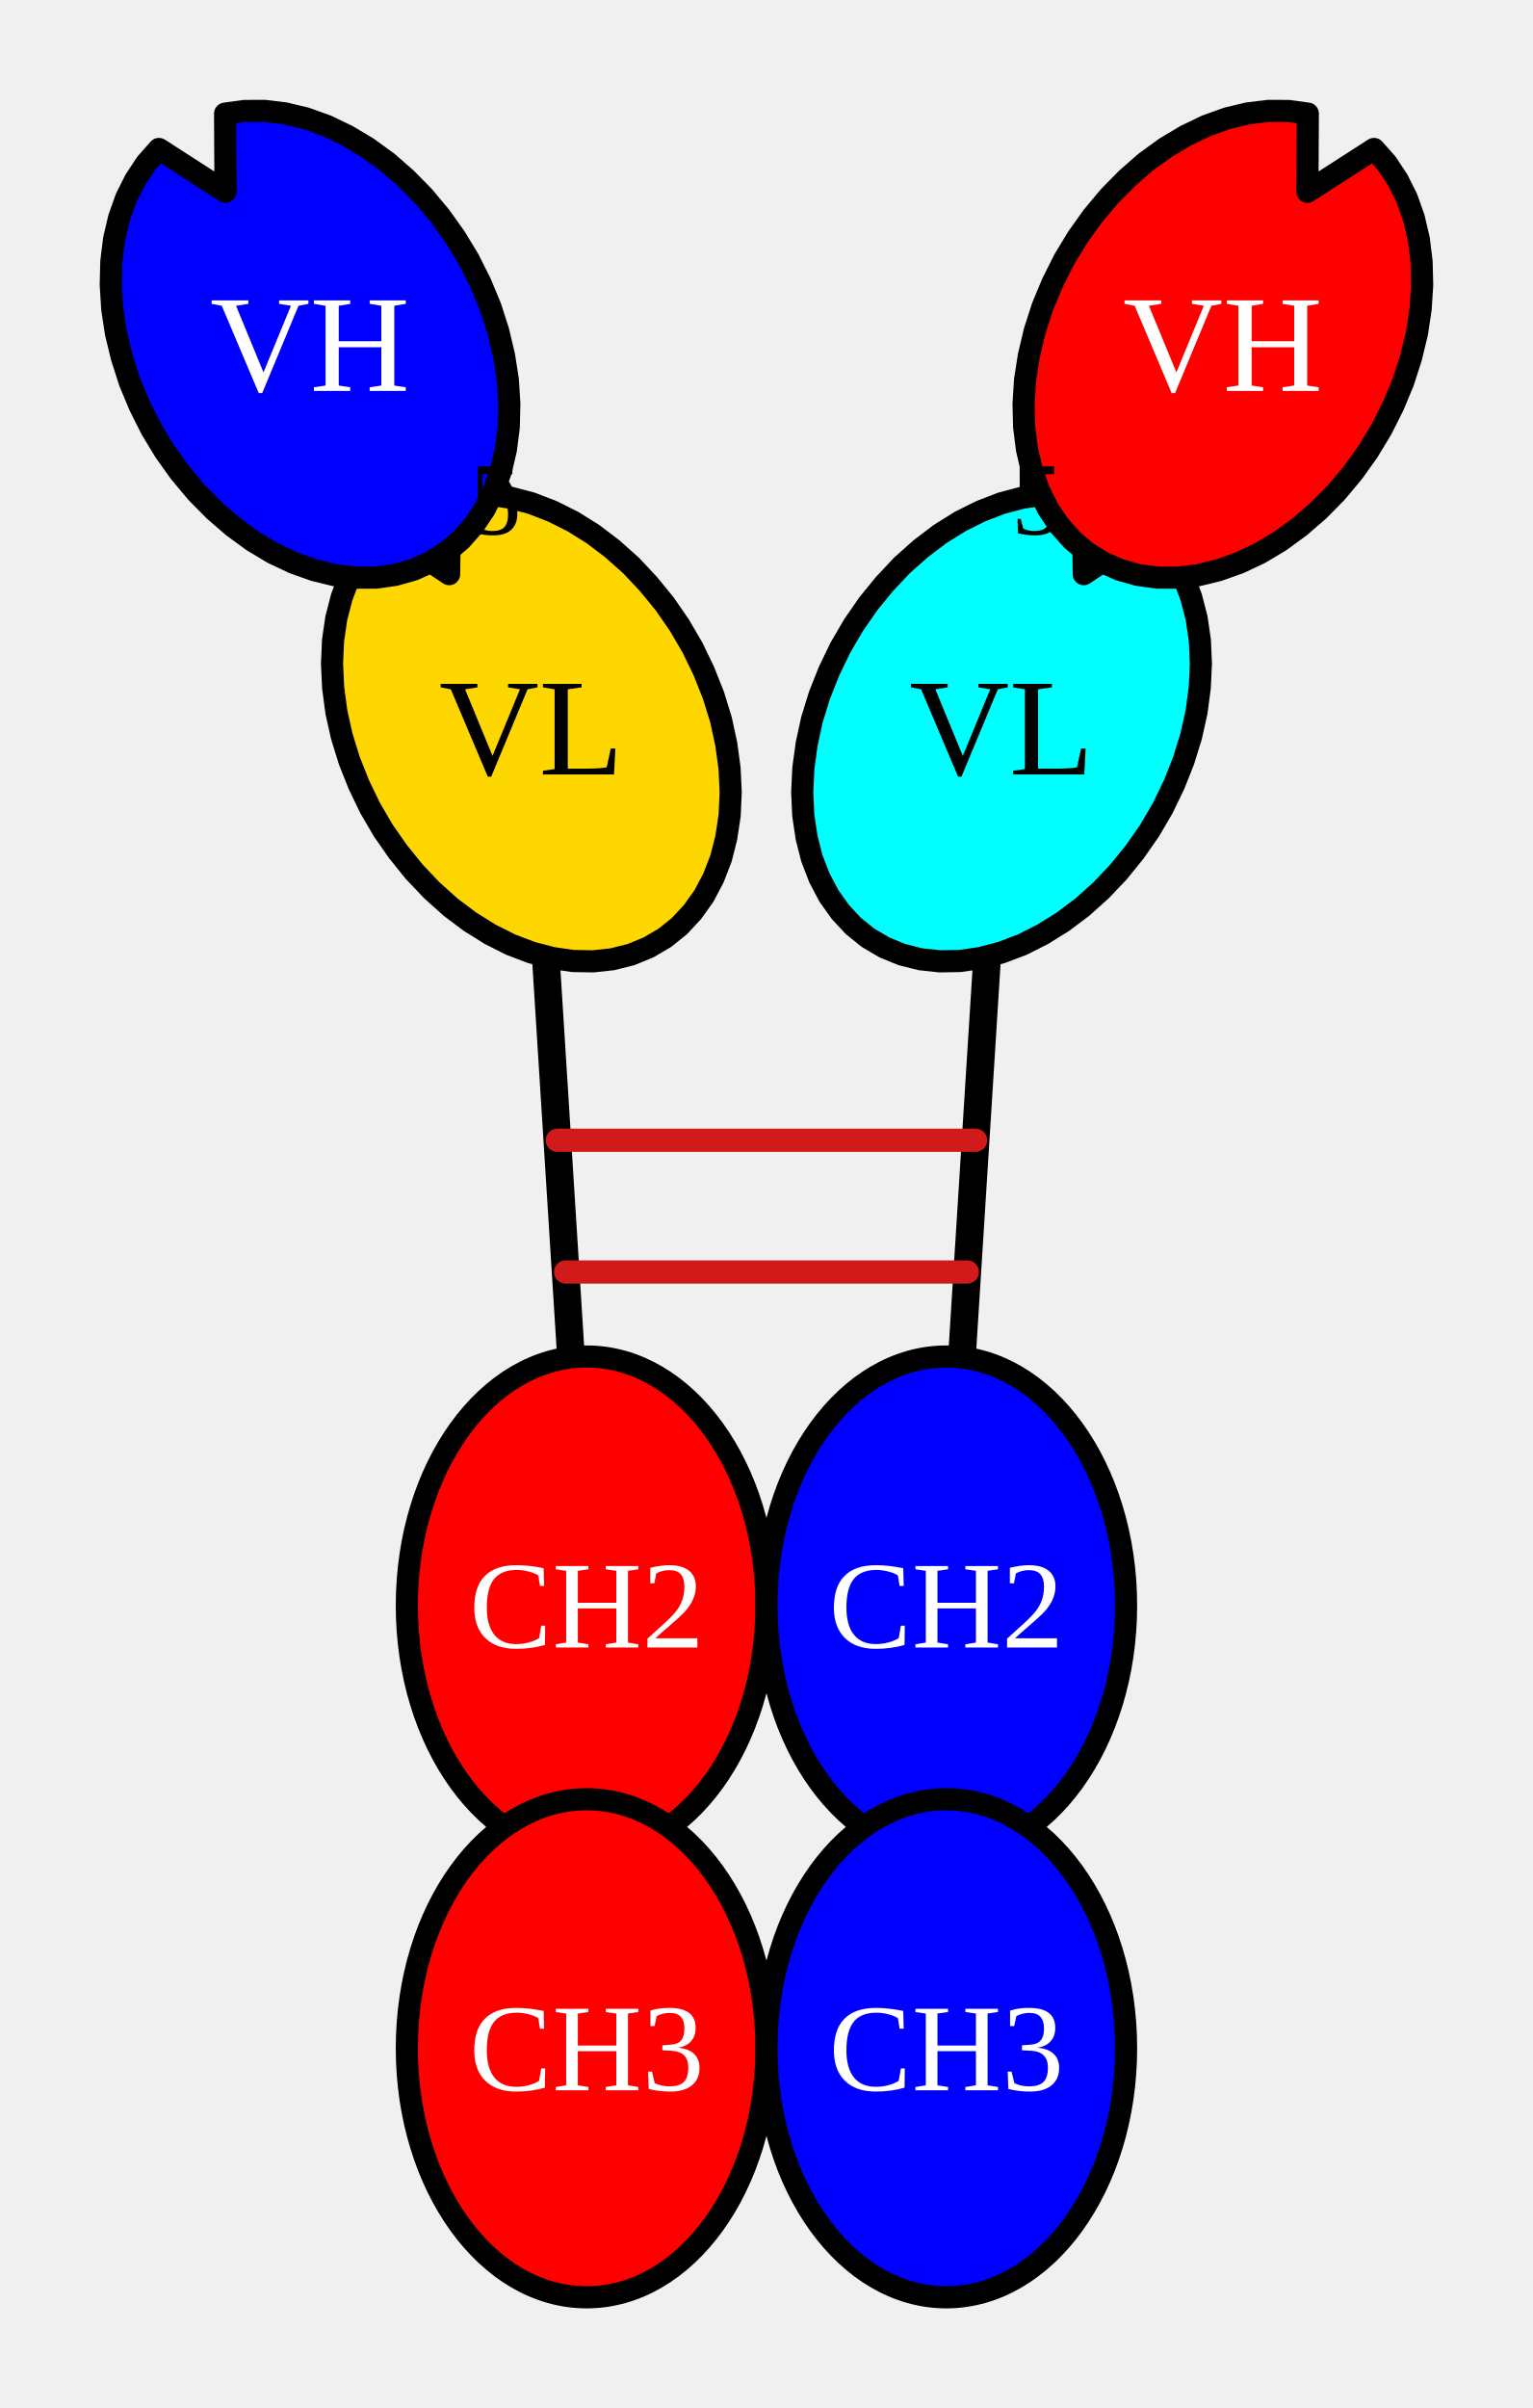
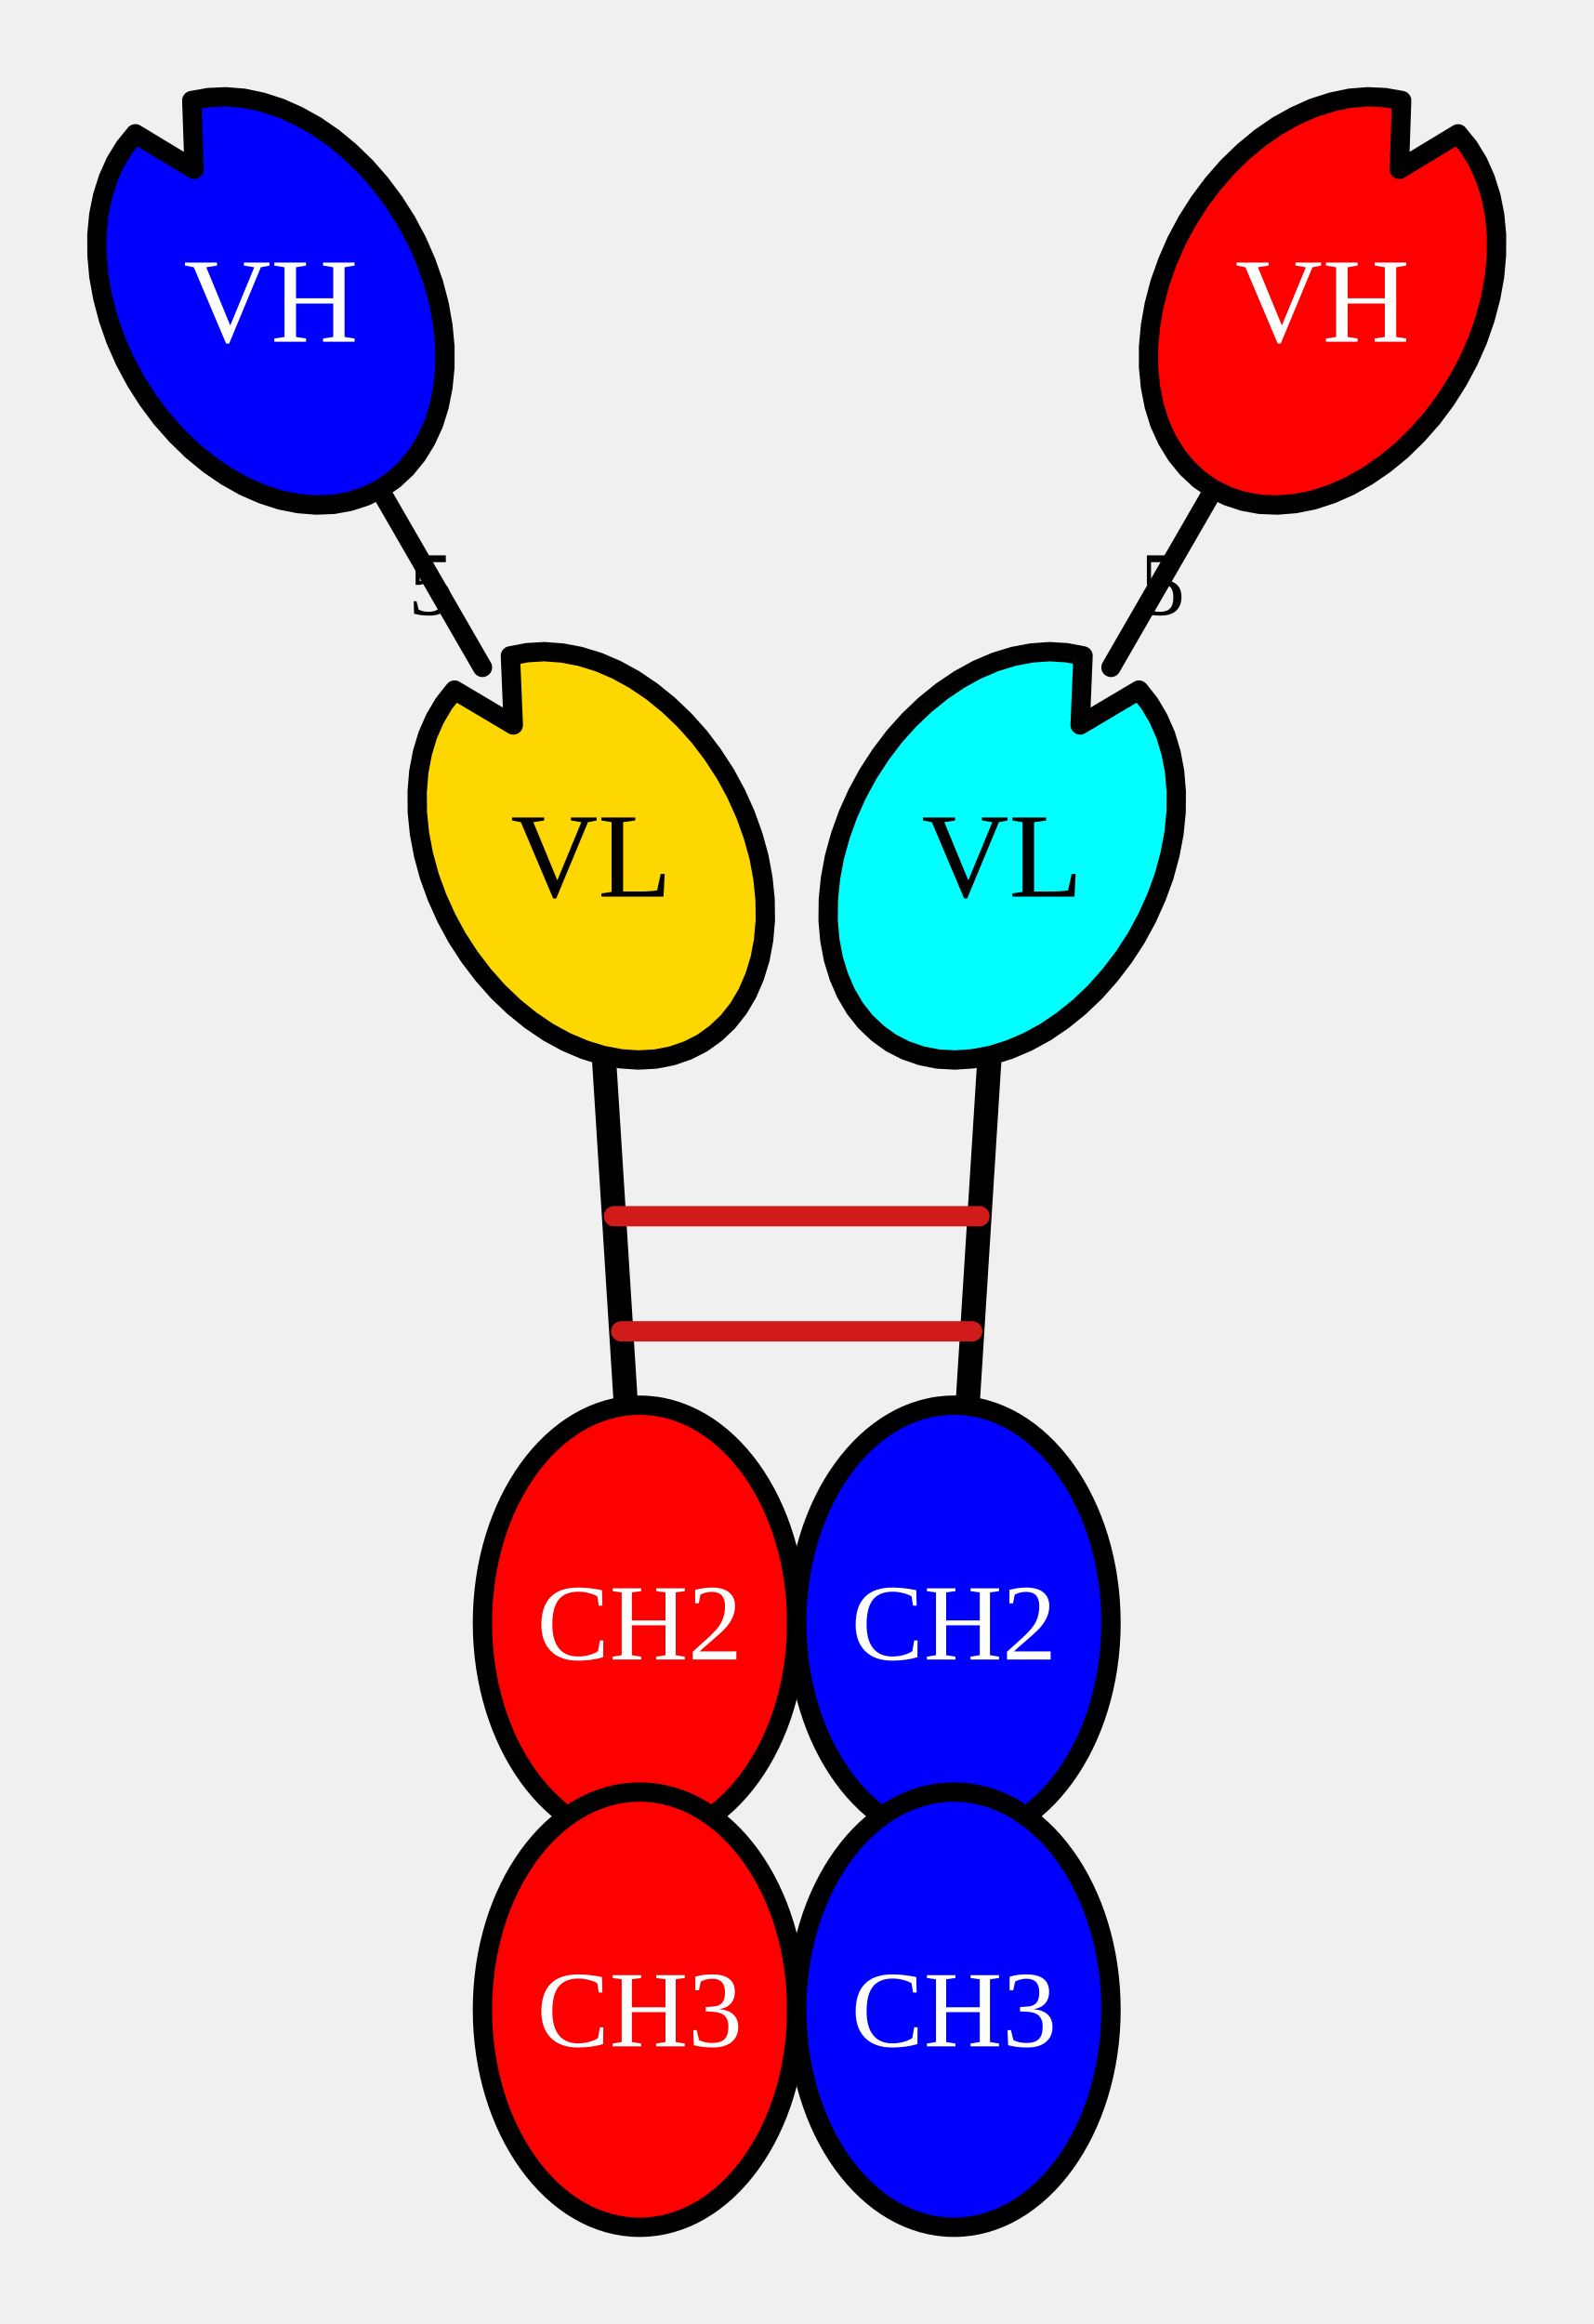
- <svg xmlns="http://www.w3.org/2000/svg" width="166.24" height="261.07" viewBox="0 0 166.24 261.07">
-   <g transform="translate(83.12,123.07) scale(1.5)">
+ <svg xmlns="http://www.w3.org/2000/svg" width="197.74" height="288.35" viewBox="0 0 197.74 288.35">
+   <g transform="translate(98.87,150.35) scale(1.5)">
    <line x1="-17" y1="-29.44" x2="-13" y2="34" stroke="#000000" stroke-width="2" stroke-linecap="round" />
    <line x1="17" y1="-29.44" x2="13" y2="34" stroke="#000000" stroke-width="2" stroke-linecap="round" />
-     <path d="M -24 -41.57 C -13.64 -41.49 -20.89 -54.05 -26 -45.03" fill="none" stroke="#000000" stroke-width="1.6" stroke-linecap="round" />
-     <path d="M 24 -41.57 C 13.64 -41.49 20.89 -54.05 26 -45.03" fill="none" stroke="#000000" stroke-width="1.6" stroke-linecap="round" />
+     <path d="M -34.5 -59.76 C -29.25 -50.66 -31.25 -54.13 -26 -45.03" fill="none" stroke="#000000" stroke-width="1.6" stroke-linecap="round" />
+     <path d="M 34.5 -59.76 C 29.25 -50.66 31.25 -54.13 26 -45.03" fill="none" stroke="#000000" stroke-width="1.6" stroke-linecap="round" />
    <line x1="-15.12" y1="0.37" x2="15.12" y2="0.37" stroke="#D11A1A" stroke-width="1.68" stroke-linecap="round" />
    <line x1="-14.52" y1="9.89" x2="14.52" y2="9.89" stroke="#D11A1A" stroke-width="1.68" stroke-linecap="round" />
    <g transform="translate(-13,34) rotate(0)">
      <ellipse rx="13" ry="18" fill="#FF0000" stroke="#000000" stroke-width="1.6" />
      <text x="0" y="0" font-size="9" font-family="'Times New Roman', Times, serif" fill="#FFFFFF" text-anchor="middle" dominant-baseline="central" transform="rotate(0 0 0)">CH2</text>
    </g>
    <g transform="translate(13,34) rotate(0)">
      <ellipse rx="13" ry="18" fill="#0000FF" stroke="#000000" stroke-width="1.6" />
      <text x="0" y="0" font-size="9" font-family="'Times New Roman', Times, serif" fill="#FFFFFF" text-anchor="middle" dominant-baseline="central" transform="rotate(0 0 0)">CH2</text>
    </g>
    <g transform="translate(-13,66) rotate(0)">
      <ellipse rx="13" ry="18" fill="#FF0000" stroke="#000000" stroke-width="1.6" />
      <text x="0" y="0" font-size="9" font-family="'Times New Roman', Times, serif" fill="#FFFFFF" text-anchor="middle" dominant-baseline="central" transform="rotate(0 0 0)">CH3</text>
    </g>
    <g transform="translate(13,66) rotate(0)">
      <ellipse rx="13" ry="18" fill="#0000FF" stroke="#000000" stroke-width="1.6" />
      <text x="0" y="0" font-size="9" font-family="'Times New Roman', Times, serif" fill="#FFFFFF" text-anchor="middle" dominant-baseline="central" transform="rotate(0 0 0)">CH3</text>
    </g>
    <g transform="translate(-17,-29.44) rotate(-30)">
-       <path d="M 3.28 -17.42 L 4.58 -16.85 L 5.83 -16.09 L 7.01 -15.16 L 8.12 -14.06 L 9.13 -12.81 L 10.05 -11.42 L 10.86 -9.9 L 11.54 -8.28 L 12.11 -6.56 L 12.53 -4.77 L 12.83 -2.93 L 12.98 -1.06 L 12.99 0.82 L 12.85 2.7 L 12.58 4.54 L 12.17 6.34 L 11.62 8.06 L 10.95 9.7 L 10.16 11.23 L 9.26 12.64 L 8.25 13.91 L 7.16 15.03 L 5.98 15.98 L 4.74 16.76 L 3.45 17.35 L 2.12 17.76 L 0.77 17.97 L -0.59 17.98 L -1.94 17.8 L -3.28 17.42 L -4.57 16.85 L -5.82 16.1 L -7 15.17 L -8.11 14.07 L -9.13 12.82 L -10.04 11.43 L -10.85 9.91 L -11.54 8.29 L -12.1 6.57 L -12.53 4.78 L -12.82 2.94 L -12.98 1.07 L -12.99 -0.81 L -12.85 -2.69 L -12.58 -4.53 L -12.17 -6.33 L -11.63 -8.05 L -10.95 -9.69 L -10.16 -11.22 L -9.26 -12.63 L -8.26 -13.9 L -7.16 -15.02 L -5.99 -15.98 L -4.75 -16.76 L -3.46 -17.35 L -2.13 -17.76 L 0.41 -12.59 Z" fill="#FFD700" stroke="#000000" stroke-width="1.6" stroke-linejoin="round" />
+       <path d="M 2.48 -17.67 L 3.8 -17.21 L 5.08 -16.57 L 6.3 -15.74 L 7.45 -14.75 L 8.53 -13.59 L 9.51 -12.28 L 10.38 -10.84 L 11.14 -9.28 L 11.78 -7.61 L 12.29 -5.87 L 12.67 -4.06 L 12.9 -2.2 L 13 -0.32 L 12.95 1.56 L 12.76 3.43 L 12.43 5.25 L 11.97 7.03 L 11.37 8.72 L 10.65 10.32 L 9.82 11.8 L 8.87 13.16 L 7.83 14.37 L 6.7 15.42 L 5.5 16.31 L 4.24 17.02 L 2.93 17.54 L 1.59 17.86 L 0.24 18 L -1.12 17.93 L -2.47 17.67 L -3.79 17.22 L -5.07 16.57 L -6.29 15.75 L -7.45 14.75 L -8.52 13.59 L -9.5 12.29 L -10.38 10.85 L -11.14 9.28 L -11.78 7.62 L -12.29 5.88 L -12.66 4.07 L -12.9 2.21 L -13 0.33 L -12.95 -1.55 L -12.76 -3.42 L -12.44 -5.24 L -11.97 -7.02 L -11.38 -8.71 L -10.66 -10.31 L -9.82 -11.79 L -8.88 -13.15 L -7.84 -14.36 L -6.71 -15.42 L -5.51 -16.3 L -4.25 -17.01 L -2.94 -17.53 L -0.17 -12.6 Z" fill="#FFD700" stroke="#000000" stroke-width="1.6" stroke-linejoin="round" />
      <text x="0" y="0" font-size="10" font-family="'Times New Roman', Times, serif" fill="#000000" text-anchor="middle" dominant-baseline="central" transform="rotate(30 0 0)">VL</text>
    </g>
-     <g transform="translate(-33,-57.16) rotate(-30)">
-       <path d="M 3.02 -17.51 L 4.32 -16.98 L 5.58 -16.26 L 6.78 -15.36 L 7.9 -14.3 L 8.94 -13.07 L 9.87 -11.71 L 10.7 -10.22 L 11.42 -8.61 L 12 -6.91 L 12.46 -5.14 L 12.78 -3.31 L 12.96 -1.44 L 13 0.44 L 12.89 2.32 L 12.65 4.17 L 12.26 5.98 L 11.74 7.72 L 11.1 9.38 L 10.33 10.93 L 9.45 12.37 L 8.46 13.67 L 7.38 14.82 L 6.22 15.8 L 5 16.62 L 3.71 17.25 L 2.39 17.69 L 1.04 17.94 L -0.32 17.99 L -1.67 17.85 L -3.01 17.51 L -4.32 16.98 L -5.57 16.26 L -6.77 15.37 L -7.89 14.3 L -8.93 13.08 L -9.87 11.72 L -10.7 10.23 L -11.41 8.62 L -12 6.92 L -12.46 5.15 L -12.78 3.32 L -12.96 1.45 L -13 -0.43 L -12.89 -2.31 L -12.65 -4.16 L -12.26 -5.97 L -11.75 -7.71 L -11.1 -9.37 L -10.33 -10.92 L -9.45 -12.36 L -8.47 -13.66 L -7.39 -14.81 L -6.23 -15.8 L -5 -16.61 L -3.72 -17.25 L -2.4 -17.69 L 0.22 -12.6 Z" fill="#0000FF" stroke="#000000" stroke-width="1.6" stroke-linejoin="round" />
+     <g transform="translate(-43.5,-75.34) rotate(-30)">
+       <path d="M 2.62 -17.63 L 3.94 -17.15 L 5.21 -16.49 L 6.43 -15.65 L 7.57 -14.63 L 8.64 -13.45 L 9.6 -12.13 L 10.47 -10.68 L 11.22 -9.1 L 11.84 -7.43 L 12.34 -5.68 L 12.7 -3.86 L 12.92 -2 L 13 -0.12 L 12.94 1.76 L 12.73 3.62 L 12.39 5.45 L 11.91 7.21 L 11.3 8.89 L 10.57 10.48 L 9.72 11.95 L 8.76 13.29 L 7.71 14.49 L 6.58 15.53 L 5.37 16.39 L 4.1 17.08 L 2.79 17.58 L 1.45 17.89 L 0.09 18 L -1.27 17.91 L -2.61 17.63 L -3.93 17.16 L -5.2 16.49 L -6.42 15.65 L -7.57 14.64 L -8.63 13.46 L -9.6 12.14 L -10.46 10.68 L -11.21 9.11 L -11.84 7.44 L -12.33 5.69 L -12.7 3.87 L -12.92 2.01 L -13 0.13 L -12.94 -1.75 L -12.74 -3.61 L -12.39 -5.44 L -11.91 -7.2 L -11.31 -8.88 L -10.57 -10.47 L -9.73 -11.94 L -8.77 -13.29 L -7.72 -14.48 L -6.58 -15.52 L -5.38 -16.39 L -4.11 -17.08 L -2.8 -17.58 L -0.06 -12.6 Z" fill="#0000FF" stroke="#000000" stroke-width="1.6" stroke-linejoin="round" />
      <text x="0" y="0" font-size="10" font-family="'Times New Roman', Times, serif" fill="#FFFFFF" text-anchor="middle" dominant-baseline="central" transform="rotate(30 0 0)">VH</text>
    </g>
    <g transform="translate(17,-29.44) rotate(30)">
-       <path d="M 2.13 -17.76 L 3.46 -17.35 L 4.75 -16.76 L 5.99 -15.98 L 7.16 -15.02 L 8.26 -13.9 L 9.26 -12.63 L 10.16 -11.22 L 10.95 -9.69 L 11.63 -8.05 L 12.17 -6.33 L 12.58 -4.53 L 12.85 -2.69 L 12.99 -0.81 L 12.98 1.07 L 12.82 2.94 L 12.53 4.78 L 12.1 6.57 L 11.54 8.29 L 10.85 9.91 L 10.04 11.43 L 9.13 12.82 L 8.11 14.07 L 7 15.17 L 5.82 16.1 L 4.57 16.85 L 3.28 17.42 L 1.94 17.8 L 0.59 17.98 L -0.77 17.97 L -2.12 17.76 L -3.45 17.35 L -4.74 16.76 L -5.98 15.98 L -7.16 15.03 L -8.25 13.91 L -9.26 12.64 L -10.16 11.23 L -10.95 9.7 L -11.62 8.06 L -12.17 6.34 L -12.58 4.54 L -12.85 2.7 L -12.99 0.82 L -12.98 -1.06 L -12.83 -2.93 L -12.53 -4.77 L -12.11 -6.56 L -11.54 -8.28 L -10.86 -9.9 L -10.05 -11.42 L -9.13 -12.81 L -8.12 -14.06 L -7.01 -15.16 L -5.83 -16.09 L -4.58 -16.85 L -3.28 -17.42 L -0.41 -12.59 Z" fill="#00FFFF" stroke="#000000" stroke-width="1.6" stroke-linejoin="round" />
+       <path d="M 2.94 -17.53 L 4.25 -17.01 L 5.51 -16.3 L 6.71 -15.42 L 7.84 -14.36 L 8.88 -13.15 L 9.82 -11.79 L 10.66 -10.31 L 11.38 -8.71 L 11.97 -7.02 L 12.44 -5.24 L 12.76 -3.42 L 12.95 -1.55 L 13 0.33 L 12.9 2.21 L 12.66 4.07 L 12.29 5.88 L 11.78 7.62 L 11.14 9.28 L 10.38 10.85 L 9.5 12.29 L 8.52 13.59 L 7.45 14.75 L 6.29 15.75 L 5.07 16.57 L 3.79 17.22 L 2.47 17.67 L 1.12 17.93 L -0.24 18 L -1.59 17.86 L -2.93 17.54 L -4.24 17.02 L -5.5 16.31 L -6.7 15.42 L -7.83 14.37 L -8.87 13.16 L -9.82 11.8 L -10.65 10.32 L -11.37 8.72 L -11.97 7.03 L -12.43 5.25 L -12.76 3.43 L -12.95 1.56 L -13 -0.32 L -12.9 -2.2 L -12.67 -4.06 L -12.29 -5.87 L -11.78 -7.61 L -11.14 -9.28 L -10.38 -10.84 L -9.51 -12.28 L -8.53 -13.59 L -7.45 -14.75 L -6.3 -15.74 L -5.08 -16.57 L -3.8 -17.21 L -2.48 -17.67 L 0.17 -12.6 Z" fill="#00FFFF" stroke="#000000" stroke-width="1.6" stroke-linejoin="round" />
      <text x="0" y="0" font-size="10" font-family="'Times New Roman', Times, serif" fill="#000000" text-anchor="middle" dominant-baseline="central" transform="rotate(-30 0 0)">VL</text>
    </g>
-     <g transform="translate(33,-57.16) rotate(30)">
-       <path d="M 2.4 -17.69 L 3.72 -17.25 L 5 -16.61 L 6.23 -15.8 L 7.39 -14.81 L 8.47 -13.66 L 9.45 -12.36 L 10.33 -10.92 L 11.1 -9.37 L 11.75 -7.71 L 12.26 -5.97 L 12.65 -4.16 L 12.89 -2.31 L 13 -0.43 L 12.96 1.45 L 12.78 3.32 L 12.46 5.15 L 12 6.92 L 11.41 8.62 L 10.7 10.23 L 9.87 11.72 L 8.93 13.08 L 7.89 14.3 L 6.77 15.37 L 5.57 16.26 L 4.32 16.98 L 3.01 17.51 L 1.67 17.85 L 0.32 17.99 L -1.04 17.94 L -2.39 17.69 L -3.71 17.25 L -5 16.62 L -6.22 15.8 L -7.38 14.82 L -8.46 13.67 L -9.45 12.37 L -10.33 10.93 L -11.1 9.38 L -11.74 7.72 L -12.26 5.98 L -12.65 4.17 L -12.89 2.32 L -13 0.44 L -12.96 -1.44 L -12.78 -3.31 L -12.46 -5.14 L -12 -6.91 L -11.42 -8.61 L -10.7 -10.22 L -9.87 -11.71 L -8.94 -13.07 L -7.9 -14.3 L -6.78 -15.36 L -5.58 -16.26 L -4.32 -16.98 L -3.02 -17.51 L -0.22 -12.6 Z" fill="#FF0000" stroke="#000000" stroke-width="1.6" stroke-linejoin="round" />
+     <g transform="translate(43.5,-75.34) rotate(30)">
+       <path d="M 2.8 -17.58 L 4.11 -17.08 L 5.38 -16.39 L 6.58 -15.52 L 7.72 -14.48 L 8.77 -13.29 L 9.73 -11.94 L 10.57 -10.47 L 11.31 -8.88 L 11.91 -7.2 L 12.39 -5.44 L 12.74 -3.61 L 12.94 -1.75 L 13 0.13 L 12.92 2.01 L 12.7 3.87 L 12.33 5.69 L 11.84 7.44 L 11.21 9.11 L 10.46 10.68 L 9.6 12.14 L 8.63 13.46 L 7.57 14.64 L 6.42 15.65 L 5.2 16.49 L 3.93 17.16 L 2.61 17.63 L 1.27 17.91 L -0.09 18 L -1.45 17.89 L -2.79 17.58 L -4.1 17.08 L -5.37 16.39 L -6.58 15.53 L -7.71 14.49 L -8.76 13.29 L -9.72 11.95 L -10.57 10.48 L -11.3 8.89 L -11.91 7.21 L -12.39 5.45 L -12.73 3.62 L -12.94 1.76 L -13 -0.12 L -12.92 -2 L -12.7 -3.86 L -12.34 -5.68 L -11.84 -7.43 L -11.22 -9.1 L -10.47 -10.68 L -9.6 -12.13 L -8.64 -13.45 L -7.57 -14.63 L -6.43 -15.65 L -5.21 -16.49 L -3.94 -17.15 L -2.62 -17.63 L 0.06 -12.6 Z" fill="#FF0000" stroke="#000000" stroke-width="1.6" stroke-linejoin="round" />
      <text x="0" y="0" font-size="10" font-family="'Times New Roman', Times, serif" fill="#FFFFFF" text-anchor="middle" dominant-baseline="central" transform="rotate(-30 0 0)">VH</text>
    </g>
-     <text x="-19.59" y="-43.43" font-size="7.5" font-family="'Times New Roman', Times, serif" fill="#000000" text-anchor="middle">5</text>
-     <text x="19.59" y="-43.43" font-size="7.5" font-family="'Times New Roman', Times, serif" fill="#000000" text-anchor="middle">5</text>
+     <text x="-30.25" y="-49.39" font-size="7.5" font-family="'Times New Roman', Times, serif" fill="#000000" text-anchor="middle">5</text>
+     <text x="30.25" y="-49.39" font-size="7.5" font-family="'Times New Roman', Times, serif" fill="#000000" text-anchor="middle">5</text>
  </g>
</svg>
